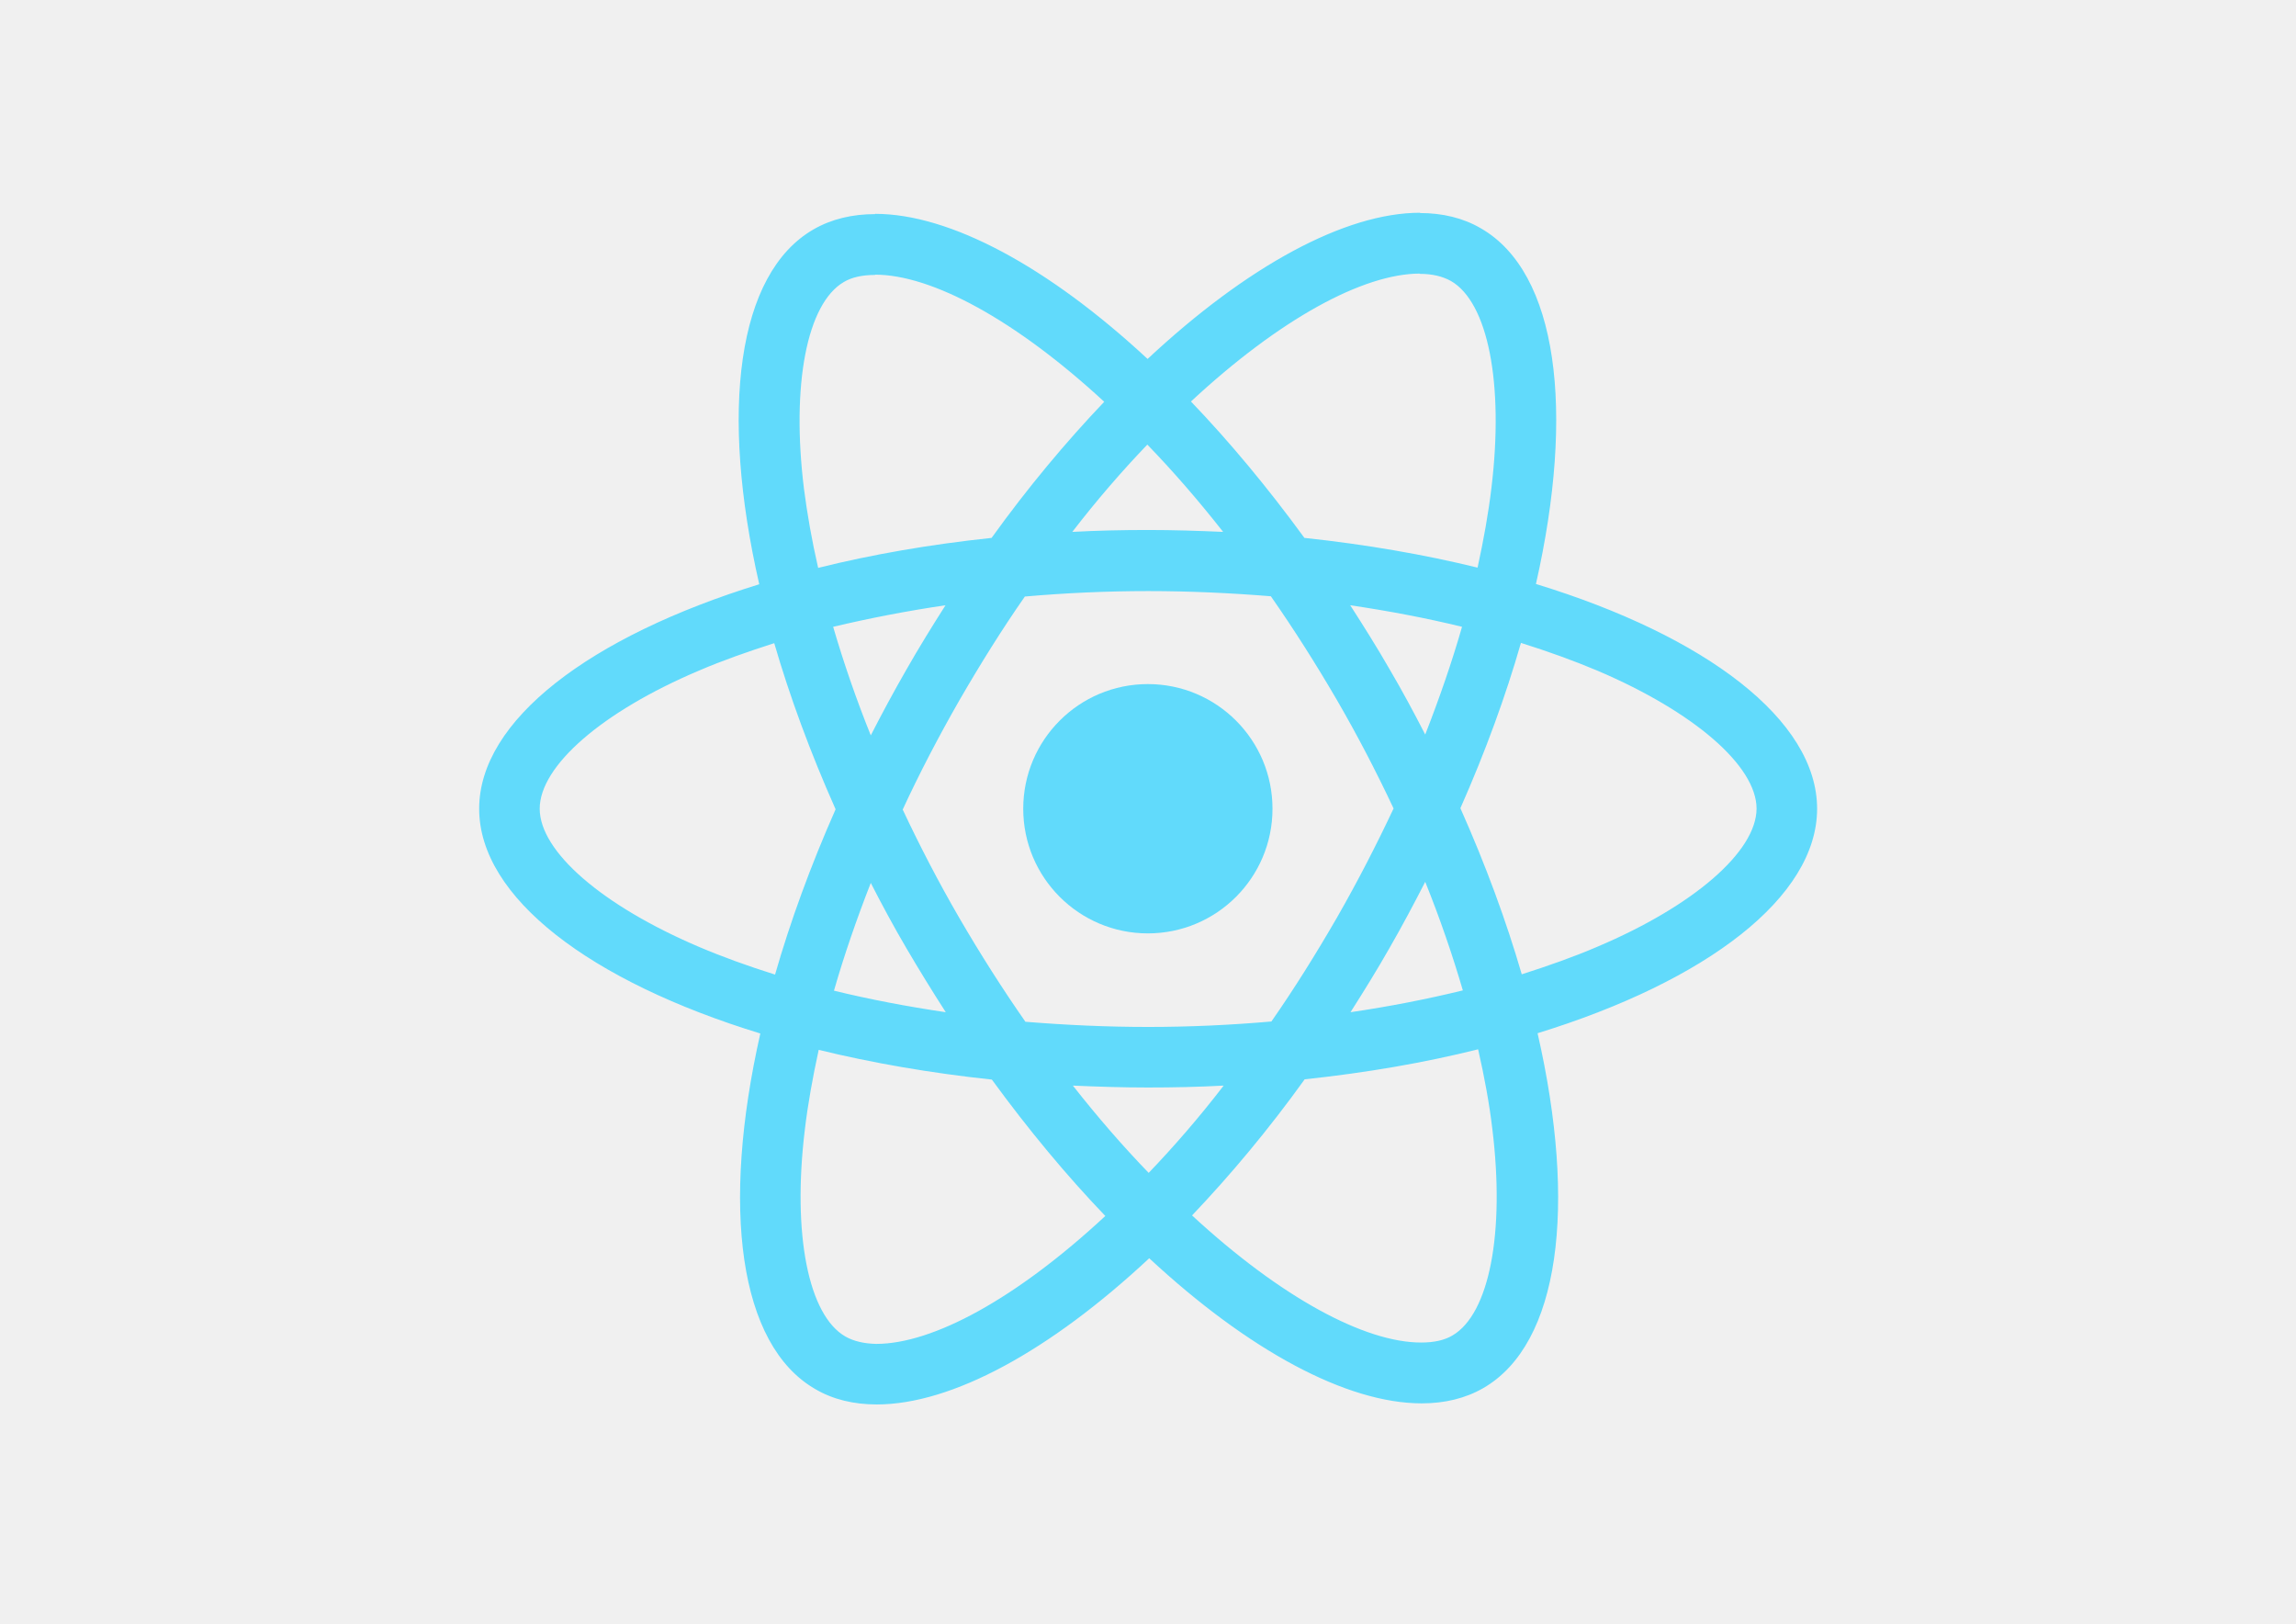
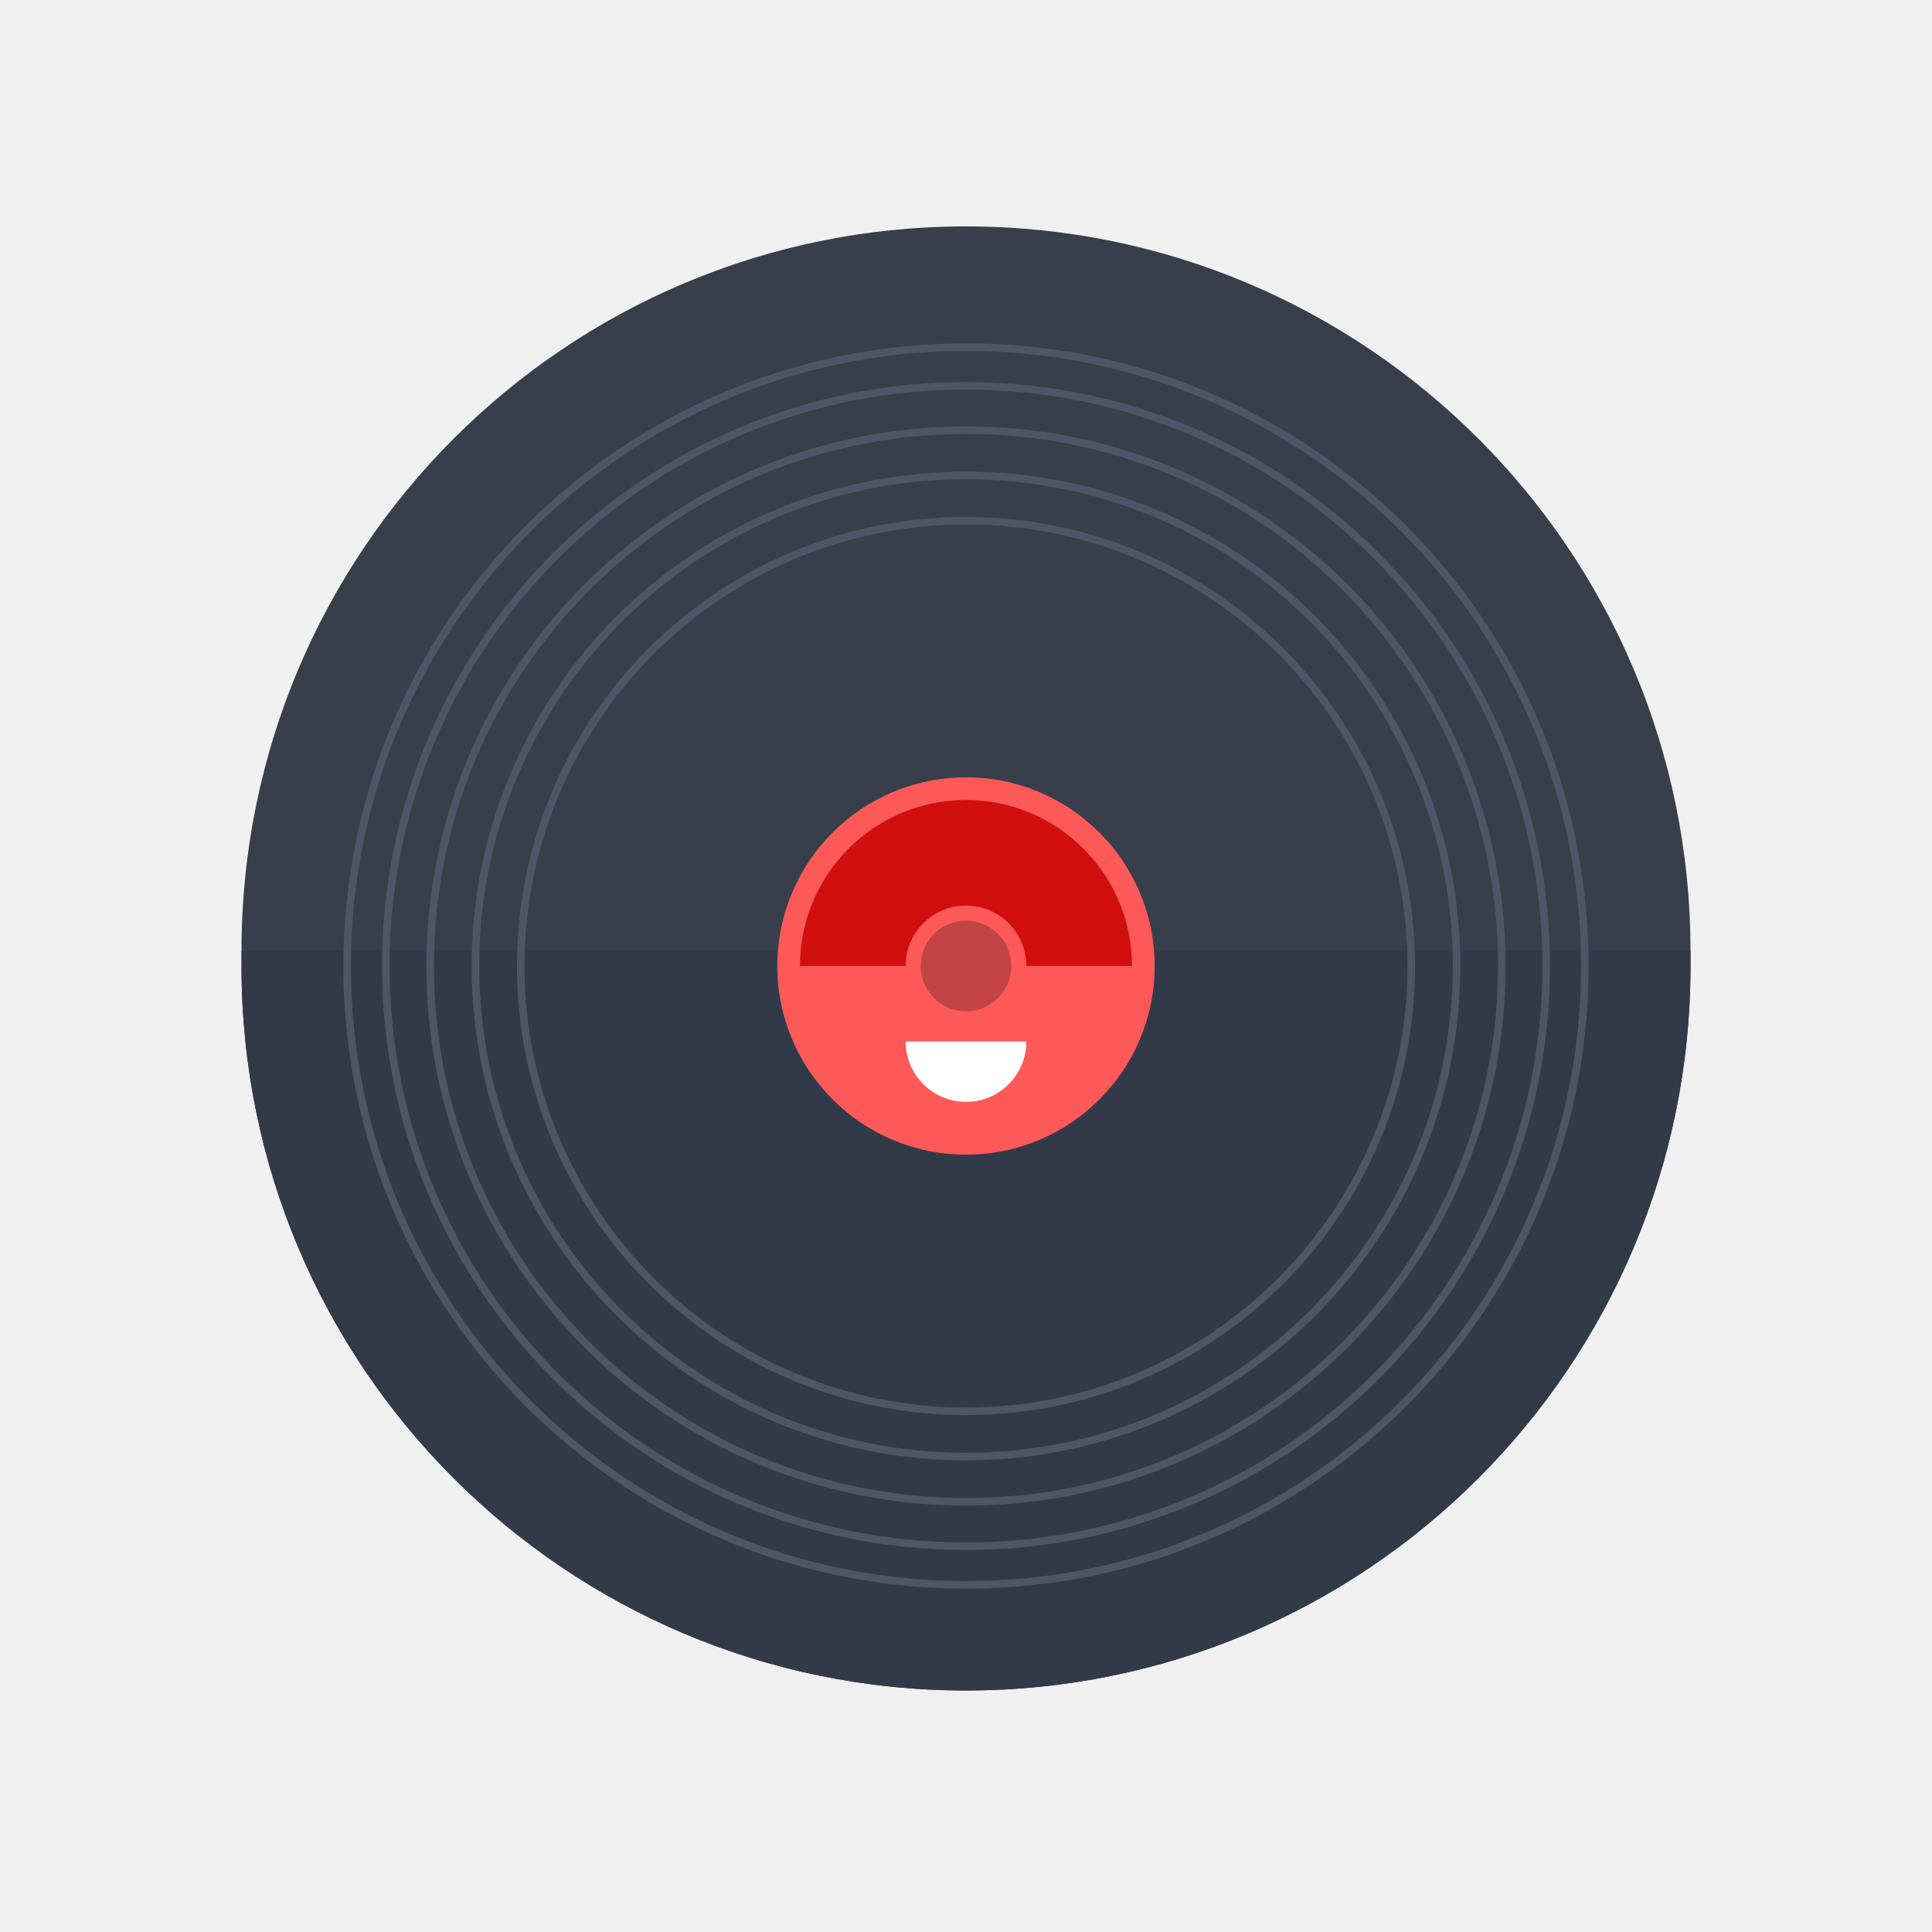
- <svg xmlns="http://www.w3.org/2000/svg" viewBox="0 0 841.9 595.3">
-   <g fill="#61DAFB">
-     <path d="M666.3 296.5c0-32.5-40.7-63.3-103.1-82.4 14.4-63.6 8-114.2-20.2-130.4-6.5-3.8-14.1-5.6-22.4-5.6v22.3c4.6 0 8.3.9 11.4 2.6 13.6 7.8 19.5 37.5 14.9 75.7-1.1 9.4-2.9 19.3-5.1 29.4-19.6-4.8-41-8.5-63.5-10.9-13.5-18.5-27.5-35.3-41.6-50 32.6-30.3 63.2-46.9 84-46.9V78c-27.5 0-63.5 19.6-99.9 53.6-36.4-33.8-72.4-53.2-99.9-53.2v22.3c20.7 0 51.4 16.5 84 46.6-14 14.7-28 31.4-41.3 49.9-22.6 2.4-44 6.1-63.6 11-2.3-10-4-19.7-5.2-29-4.7-38.2 1.1-67.9 14.6-75.8 3-1.8 6.9-2.6 11.5-2.6V78.5c-8.4 0-16 1.8-22.6 5.6-28.1 16.2-34.4 66.7-19.9 130.1-62.2 19.2-102.7 49.9-102.7 82.3 0 32.5 40.7 63.3 103.1 82.4-14.4 63.6-8 114.2 20.2 130.4 6.5 3.8 14.1 5.6 22.5 5.6 27.5 0 63.5-19.6 99.9-53.6 36.4 33.8 72.4 53.2 99.9 53.2 8.4 0 16-1.8 22.6-5.6 28.1-16.2 34.4-66.7 19.9-130.1 62-19.1 102.5-49.9 102.5-82.3zm-130.2-66.7c-3.7 12.9-8.3 26.2-13.5 39.5-4.1-8-8.4-16-13.1-24-4.6-8-9.5-15.8-14.4-23.4 14.2 2.1 27.9 4.7 41 7.9zm-45.8 106.5c-7.8 13.5-15.8 26.3-24.1 38.2-14.9 1.3-30 2-45.2 2-15.1 0-30.2-.7-45-1.9-8.3-11.9-16.4-24.6-24.2-38-7.6-13.1-14.5-26.4-20.8-39.8 6.2-13.4 13.2-26.8 20.7-39.9 7.8-13.5 15.8-26.3 24.1-38.2 14.9-1.3 30-2 45.2-2 15.1 0 30.2.7 45 1.9 8.3 11.9 16.4 24.6 24.2 38 7.6 13.1 14.5 26.4 20.8 39.8-6.3 13.4-13.2 26.8-20.7 39.9zm32.3-13c5.4 13.4 10 26.8 13.8 39.8-13.1 3.2-26.9 5.9-41.2 8 4.9-7.7 9.8-15.6 14.4-23.7 4.6-8 8.9-16.1 13-24.1zM421.2 430c-9.3-9.6-18.6-20.3-27.8-32 9 .4 18.2.7 27.5.7 9.4 0 18.7-.2 27.8-.7-9 11.7-18.3 22.4-27.5 32zm-74.4-58.9c-14.2-2.1-27.9-4.7-41-7.9 3.7-12.9 8.3-26.2 13.5-39.5 4.1 8 8.4 16 13.1 24 4.7 8 9.5 15.8 14.4 23.4zM420.7 163c9.3 9.6 18.6 20.3 27.8 32-9-.4-18.2-.7-27.5-.7-9.4 0-18.7.2-27.8.7 9-11.7 18.3-22.4 27.5-32zm-74 58.9c-4.9 7.7-9.8 15.6-14.4 23.7-4.6 8-8.9 16-13 24-5.4-13.4-10-26.8-13.8-39.8 13.1-3.1 26.9-5.8 41.2-7.9zm-90.5 125.2c-35.4-15.1-58.3-34.9-58.3-50.6 0-15.7 22.9-35.6 58.3-50.6 8.6-3.7 18-7 27.7-10.1 5.7 19.6 13.2 40 22.5 60.9-9.2 20.8-16.6 41.1-22.2 60.6-9.9-3.1-19.3-6.5-28-10.2zM310 490c-13.6-7.8-19.5-37.5-14.9-75.7 1.1-9.4 2.9-19.3 5.1-29.4 19.6 4.8 41 8.5 63.5 10.9 13.5 18.5 27.5 35.3 41.6 50-32.6 30.3-63.2 46.9-84 46.9-4.5-.1-8.3-1-11.3-2.7zm237.2-76.2c4.7 38.2-1.1 67.9-14.6 75.8-3 1.8-6.9 2.6-11.5 2.6-20.7 0-51.4-16.5-84-46.6 14-14.7 28-31.4 41.3-49.9 22.6-2.4 44-6.1 63.6-11 2.3 10.1 4.1 19.8 5.2 29.1zm38.5-66.7c-8.6 3.7-18 7-27.7 10.1-5.7-19.6-13.2-40-22.5-60.9 9.2-20.8 16.6-41.1 22.2-60.6 9.9 3.1 19.3 6.5 28.1 10.2 35.4 15.1 58.3 34.9 58.3 50.6-.1 15.7-23 35.6-58.4 50.6zM320.8 78.4z" />
-     <circle cx="420.9" cy="296.5" r="45.7" />
-     <path d="M520.5 78.1z" />
+ <svg xmlns="http://www.w3.org/2000/svg" viewBox="0 0 128 128">
+   <g data-name="Vinyl" id="5a13b58d-b41d-43d4-80ee-645afc34553e">
+     <path d="M112,64a48,48,0,0,1-96,0c0-.33,0-.67,0-1a48,48,0,0,1,96,0C112,63.33,112,63.67,112,64Z" fill="#383e4a" />
+     <path d="M112,64a48,48,0,0,1-96,0c0-.33,0-.67,0-1h96C112,63.33,112,63.67,112,64Z" fill="#323a4a" />
+     <circle cx="64" cy="64" fill="none" r="41" stroke="#4d5566" stroke-miterlimit="10" stroke-width="0.5" />
+     <circle cx="64" cy="64" fill="none" r="38.44" stroke="#4d5566" stroke-miterlimit="10" stroke-width="0.5" />
+     <circle cx="64" cy="64" fill="none" r="35.5" stroke="#4d5566" stroke-miterlimit="10" stroke-width="0.5" />
+     <circle cx="64" cy="64" fill="none" r="32.5" stroke="#4d5566" stroke-miterlimit="10" stroke-width="0.5" />
+     <circle cx="64" cy="64" fill="none" r="29.5" stroke="#4d5566" stroke-miterlimit="10" stroke-width="0.5" />
+     <circle cx="64" cy="64" fill="#fe5959" r="12.5" />
+     <path d="M64,53A11,11,0,0,0,53,64h7a4,4,0,0,1,8,0h7A11,11,0,0,0,64,53Z" fill="#d10f0f" />
+     <circle cx="64" cy="64" fill="#c24444" r="3" />
+     <path d="M60,69h8a4,4,0,0,1-8,0Z" fill="#fff" />
  </g>
</svg>
